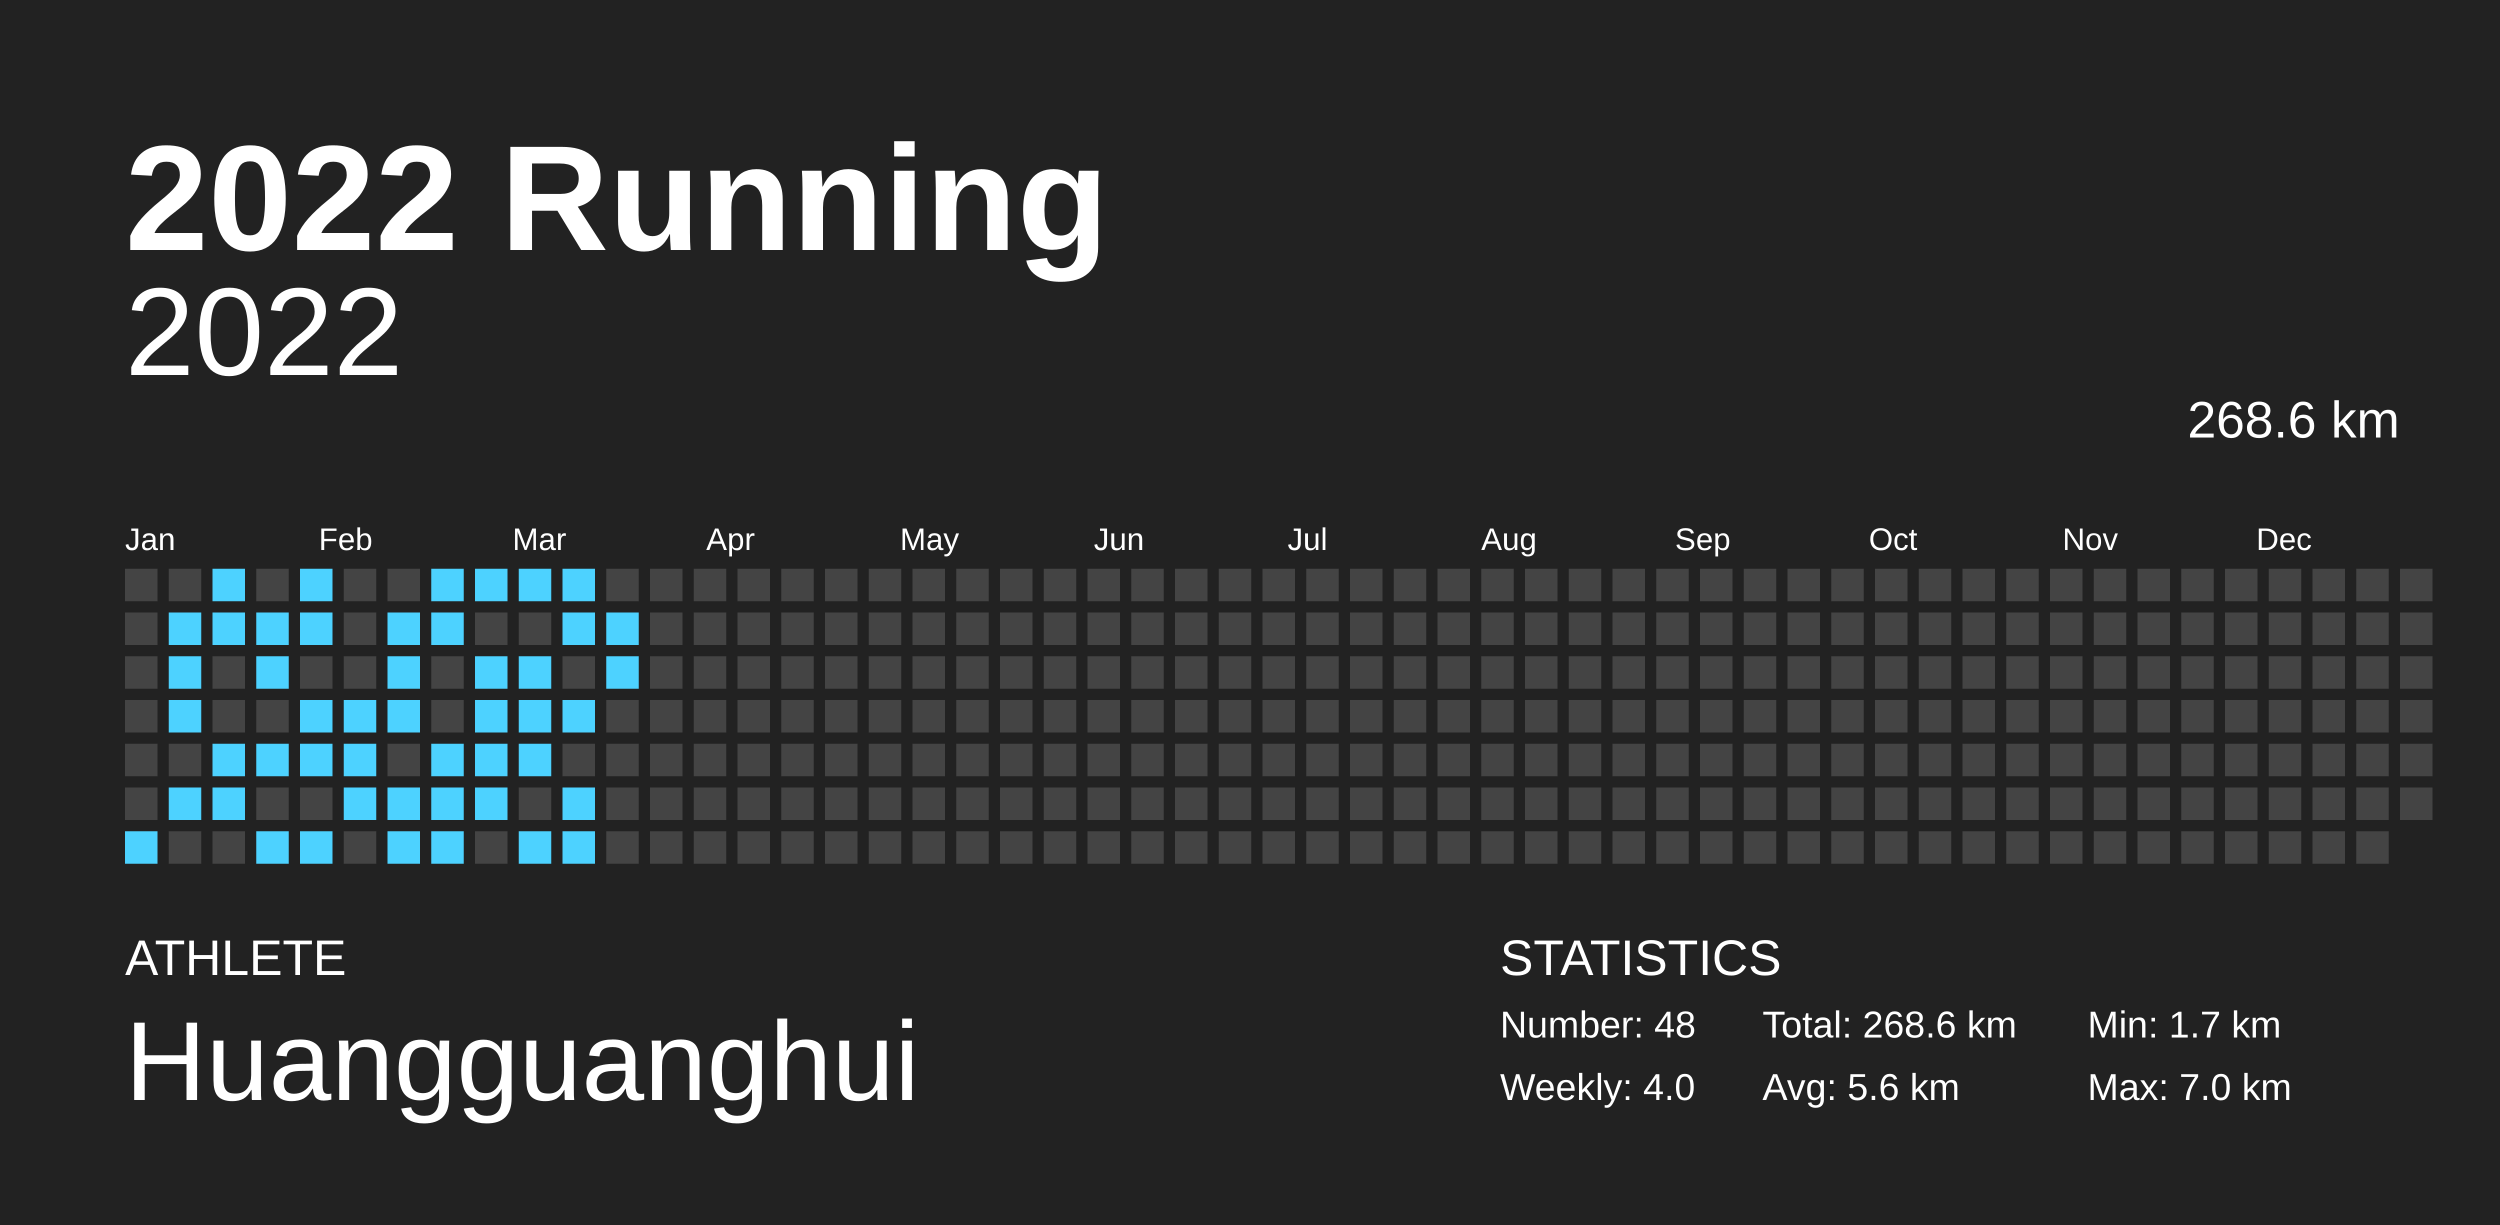
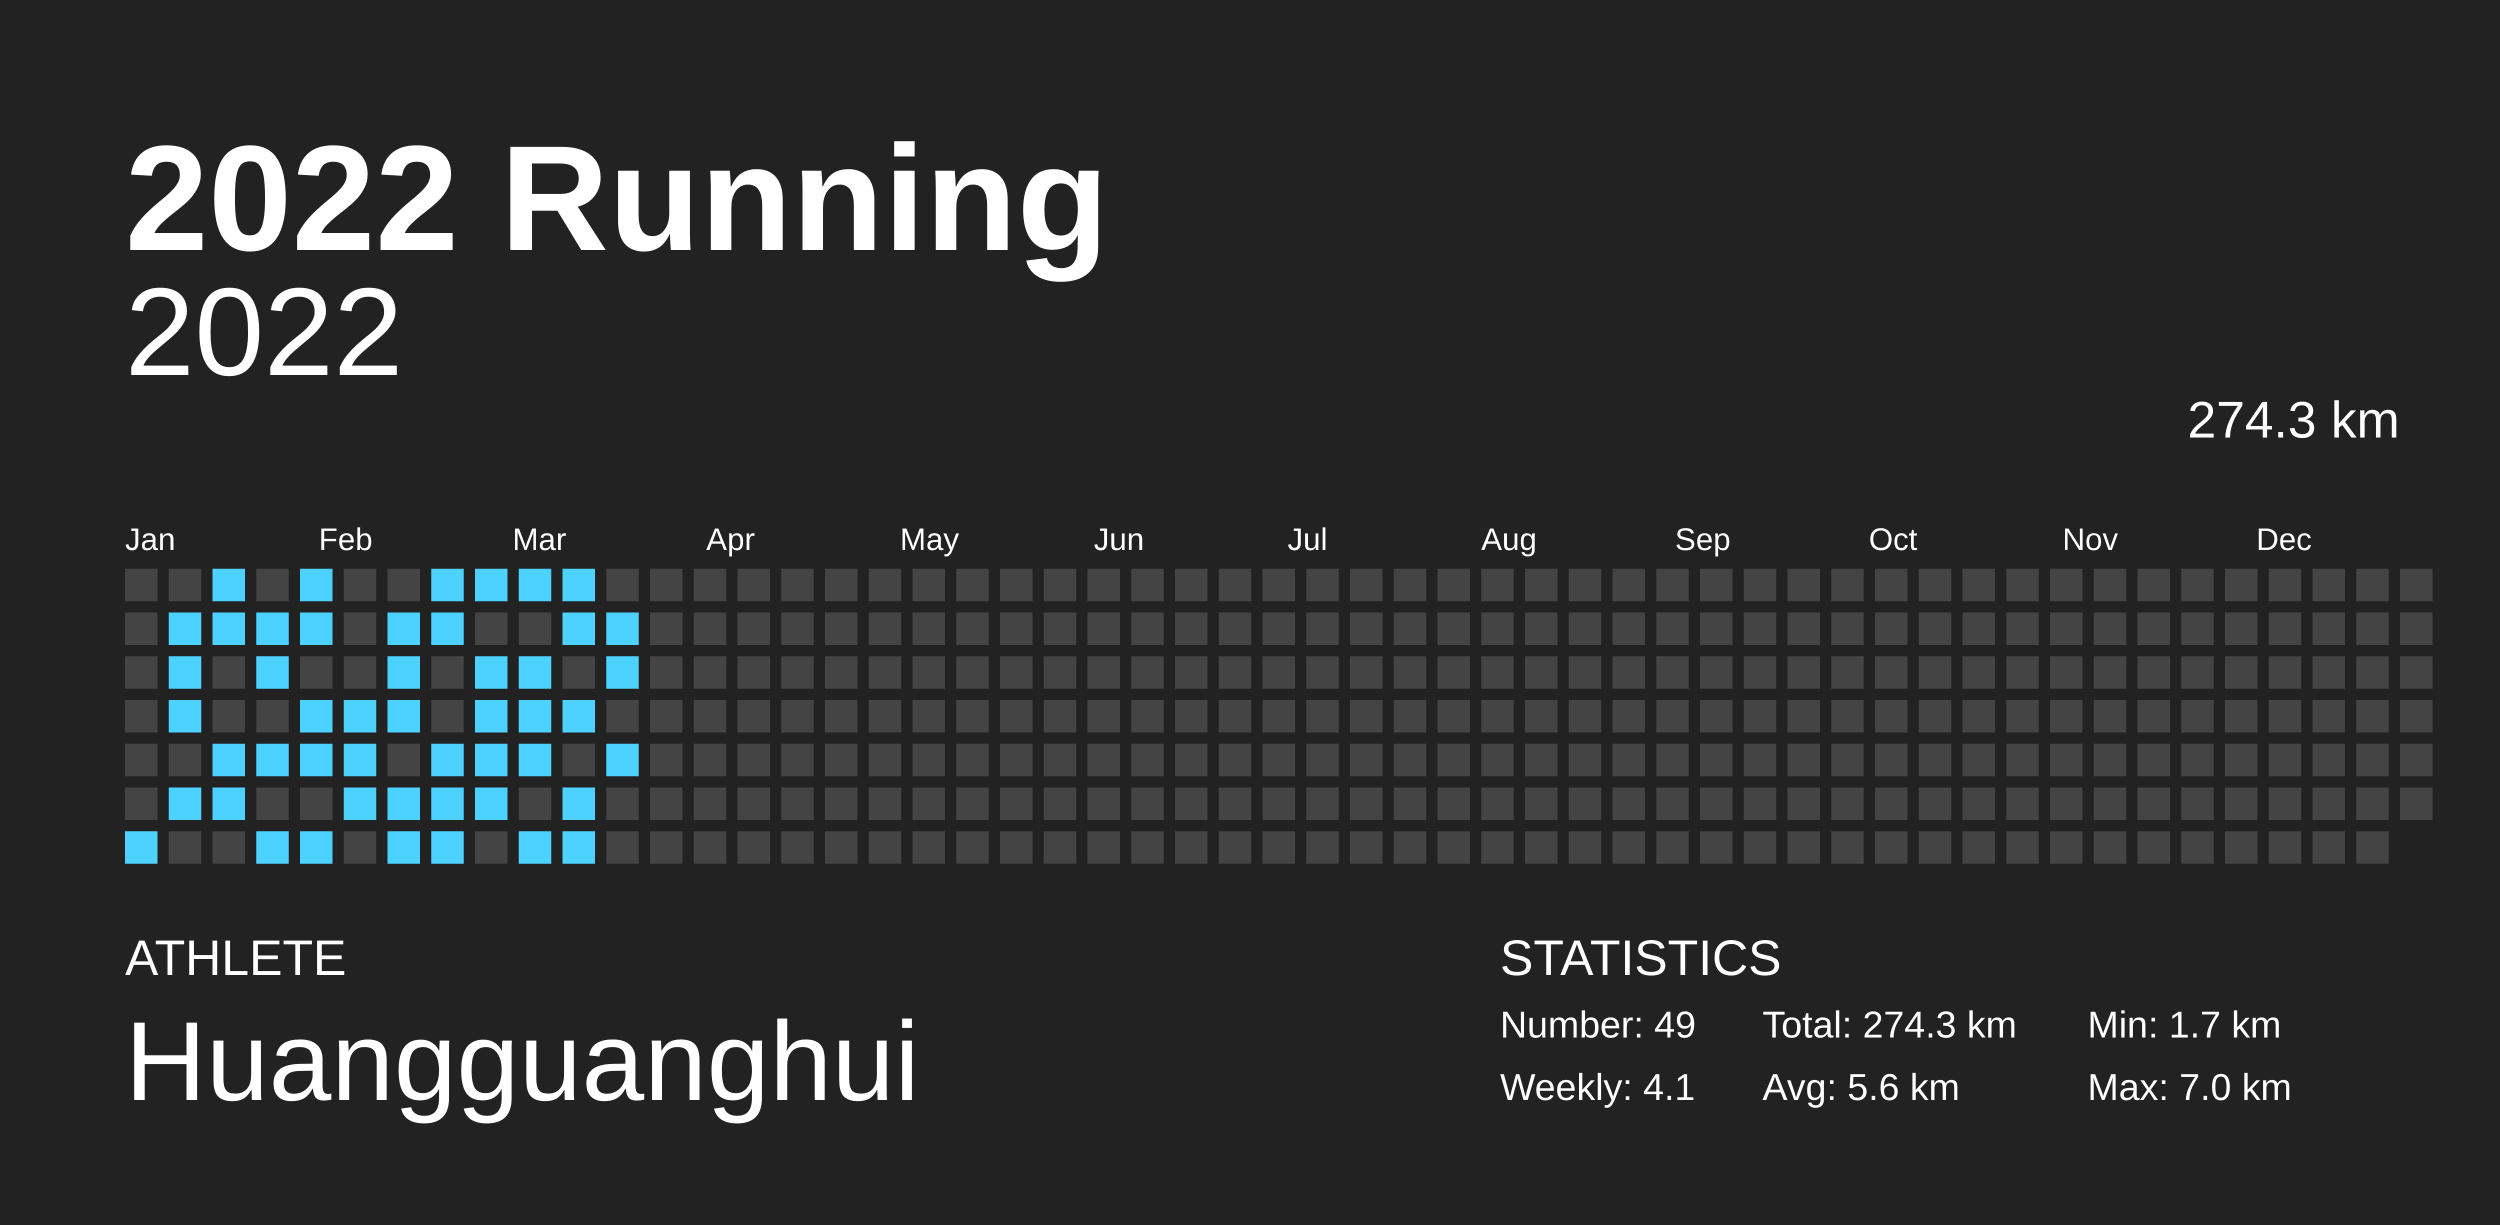
<svg xmlns="http://www.w3.org/2000/svg" baseProfile="full" height="98mm" version="1.1" viewBox="0,0,200,98" width="200mm">
  <defs />
  <rect fill="#222222" height="98" width="200" x="0" y="0" />
  <text fill="#FFFFFF" style="font-size:12px; font-family:Arial; font-weight:bold;" x="10" y="20">2022 Running</text>
  <text fill="#FFFFFF" style="font-size:4px; font-family:Arial" x="10" y="78">ATHLETE</text>
  <text fill="#FFFFFF" style="font-size:9px; font-family:Arial" x="10" y="88">Huangguanghui</text>
  <text fill="#FFFFFF" style="font-size:4px; font-family:Arial" x="120" y="78">STATISTICS</text>
-   <text fill="#FFFFFF" style="font-size:3px; font-family:Arial" x="120" y="83">Number: 48</text>
-   <text fill="#FFFFFF" style="font-size:3px; font-family:Arial" x="120" y="88">Weekly: 4.0</text>
-   <text fill="#FFFFFF" style="font-size:3px; font-family:Arial" x="141" y="83">Total: 268.6 km</text>
+   <text fill="#FFFFFF" style="font-size:3px; font-family:Arial" x="120" y="83">Number: 49</text>
+   <text fill="#FFFFFF" style="font-size:3px; font-family:Arial" x="120" y="88">Weekly: 4.1</text>
+   <text fill="#FFFFFF" style="font-size:3px; font-family:Arial" x="141" y="83">Total: 274.3 km</text>
  <text fill="#FFFFFF" style="font-size:3px; font-family:Arial" x="141" y="88">Avg: 5.6 km</text>
  <text fill="#FFFFFF" style="font-size:3px; font-family:Arial" x="167" y="83">Min: 1.7 km</text>
  <text fill="#FFFFFF" style="font-size:3px; font-family:Arial" x="167" y="88">Max: 7.0 km</text>
  <text alignment-baseline="hanging" fill="#FFFFFF" style="font-size:10.0px; font-family:Arial;" x="10" y="30">2022</text>
-   <text alignment-baseline="hanging" fill="#FFFFFF" style="font-size:4.125px; font-family:Arial;" x="175" y="35">268.6 km</text>
+   <text alignment-baseline="hanging" fill="#FFFFFF" style="font-size:4.125px; font-family:Arial;" x="175" y="35">274.3 km</text>
  <text fill="#FFFFFF" style="font-size:2.5px; font-family:Arial" x="10.0" y="44">Jan</text>
  <text fill="#FFFFFF" style="font-size:2.5px; font-family:Arial" x="25.5" y="44">Feb</text>
  <text fill="#FFFFFF" style="font-size:2.5px; font-family:Arial" x="41.0" y="44">Mar</text>
  <text fill="#FFFFFF" style="font-size:2.5px; font-family:Arial" x="56.5" y="44">Apr</text>
  <text fill="#FFFFFF" style="font-size:2.5px; font-family:Arial" x="72.0" y="44">May</text>
  <text fill="#FFFFFF" style="font-size:2.5px; font-family:Arial" x="87.5" y="44">Jun</text>
  <text fill="#FFFFFF" style="font-size:2.5px; font-family:Arial" x="103.0" y="44">Jul</text>
  <text fill="#FFFFFF" style="font-size:2.5px; font-family:Arial" x="118.5" y="44">Aug</text>
  <text fill="#FFFFFF" style="font-size:2.5px; font-family:Arial" x="134.0" y="44">Sep</text>
  <text fill="#FFFFFF" style="font-size:2.5px; font-family:Arial" x="149.5" y="44">Oct</text>
  <text fill="#FFFFFF" style="font-size:2.5px; font-family:Arial" x="165.0" y="44">Nov</text>
  <text fill="#FFFFFF" style="font-size:2.5px; font-family:Arial" x="180.5" y="44">Dec</text>
  <rect fill="#444444" height="2.6" width="2.6" x="10.0" y="45.5" />
  <rect fill="#444444" height="2.6" width="2.6" x="10.0" y="49.0" />
  <rect fill="#444444" height="2.6" width="2.6" x="10.0" y="52.5" />
  <rect fill="#444444" height="2.6" width="2.6" x="10.0" y="56.0" />
  <rect fill="#444444" height="2.6" width="2.6" x="10.0" y="59.5" />
  <rect fill="#444444" height="2.6" width="2.6" x="10.0" y="63.0" />
  <rect fill="#4dd2ff" height="2.6" width="2.6" x="10.0" y="66.5" />
  <rect fill="#444444" height="2.6" width="2.6" x="13.5" y="45.5" />
  <rect fill="#4dd2ff" height="2.6" width="2.6" x="13.5" y="49.0" />
  <rect fill="#4dd2ff" height="2.6" width="2.6" x="13.5" y="52.5" />
  <rect fill="#4dd2ff" height="2.6" width="2.6" x="13.5" y="56.0" />
  <rect fill="#444444" height="2.6" width="2.6" x="13.5" y="59.5" />
  <rect fill="#4dd2ff" height="2.6" width="2.6" x="13.5" y="63.0" />
  <rect fill="#444444" height="2.6" width="2.6" x="13.5" y="66.5" />
  <rect fill="#4dd2ff" height="2.6" width="2.6" x="17.0" y="45.5" />
  <rect fill="#4dd2ff" height="2.6" width="2.6" x="17.0" y="49.0" />
  <rect fill="#444444" height="2.6" width="2.6" x="17.0" y="52.5" />
  <rect fill="#444444" height="2.6" width="2.6" x="17.0" y="56.0" />
  <rect fill="#4dd2ff" height="2.6" width="2.6" x="17.0" y="59.5" />
  <rect fill="#4dd2ff" height="2.6" width="2.6" x="17.0" y="63.0" />
  <rect fill="#444444" height="2.6" width="2.6" x="17.0" y="66.5" />
  <rect fill="#444444" height="2.6" width="2.6" x="20.5" y="45.5" />
  <rect fill="#4dd2ff" height="2.6" width="2.6" x="20.5" y="49.0" />
  <rect fill="#4dd2ff" height="2.6" width="2.6" x="20.5" y="52.5" />
  <rect fill="#444444" height="2.6" width="2.6" x="20.5" y="56.0" />
  <rect fill="#4dd2ff" height="2.6" width="2.6" x="20.5" y="59.5" />
  <rect fill="#444444" height="2.6" width="2.6" x="20.5" y="63.0" />
  <rect fill="#4dd2ff" height="2.6" width="2.6" x="20.5" y="66.5" />
  <rect fill="#4dd2ff" height="2.6" width="2.6" x="24.0" y="45.5" />
  <rect fill="#4dd2ff" height="2.6" width="2.6" x="24.0" y="49.0" />
  <rect fill="#444444" height="2.6" width="2.6" x="24.0" y="52.5" />
  <rect fill="#4dd2ff" height="2.6" width="2.6" x="24.0" y="56.0" />
  <rect fill="#4dd2ff" height="2.6" width="2.6" x="24.0" y="59.5" />
  <rect fill="#444444" height="2.6" width="2.6" x="24.0" y="63.0" />
  <rect fill="#4dd2ff" height="2.6" width="2.6" x="24.0" y="66.5" />
  <rect fill="#444444" height="2.6" width="2.6" x="27.5" y="45.5" />
  <rect fill="#444444" height="2.6" width="2.6" x="27.5" y="49.0" />
  <rect fill="#444444" height="2.6" width="2.6" x="27.5" y="52.5" />
  <rect fill="#4dd2ff" height="2.6" width="2.6" x="27.5" y="56.0" />
  <rect fill="#4dd2ff" height="2.6" width="2.6" x="27.5" y="59.5" />
  <rect fill="#4dd2ff" height="2.6" width="2.6" x="27.5" y="63.0" />
  <rect fill="#444444" height="2.6" width="2.6" x="27.5" y="66.5" />
  <rect fill="#444444" height="2.6" width="2.6" x="31.0" y="45.5" />
  <rect fill="#4dd2ff" height="2.6" width="2.6" x="31.0" y="49.0" />
  <rect fill="#4dd2ff" height="2.6" width="2.6" x="31.0" y="52.5" />
  <rect fill="#4dd2ff" height="2.6" width="2.6" x="31.0" y="56.0" />
  <rect fill="#444444" height="2.6" width="2.6" x="31.0" y="59.5" />
  <rect fill="#4dd2ff" height="2.6" width="2.6" x="31.0" y="63.0" />
  <rect fill="#4dd2ff" height="2.6" width="2.6" x="31.0" y="66.5" />
  <rect fill="#4dd2ff" height="2.6" width="2.6" x="34.5" y="45.5" />
  <rect fill="#4dd2ff" height="2.6" width="2.6" x="34.5" y="49.0" />
  <rect fill="#444444" height="2.6" width="2.6" x="34.5" y="52.5" />
  <rect fill="#444444" height="2.6" width="2.6" x="34.5" y="56.0" />
  <rect fill="#4dd2ff" height="2.6" width="2.6" x="34.5" y="59.5" />
  <rect fill="#4dd2ff" height="2.6" width="2.6" x="34.5" y="63.0" />
  <rect fill="#4dd2ff" height="2.6" width="2.6" x="34.5" y="66.5" />
  <rect fill="#4dd2ff" height="2.6" width="2.6" x="38.0" y="45.5" />
  <rect fill="#444444" height="2.6" width="2.6" x="38.0" y="49.0" />
  <rect fill="#4dd2ff" height="2.6" width="2.6" x="38.0" y="52.5" />
  <rect fill="#4dd2ff" height="2.6" width="2.6" x="38.0" y="56.0" />
  <rect fill="#4dd2ff" height="2.6" width="2.6" x="38.0" y="59.5" />
  <rect fill="#4dd2ff" height="2.6" width="2.6" x="38.0" y="63.0" />
  <rect fill="#444444" height="2.6" width="2.6" x="38.0" y="66.5" />
  <rect fill="#4dd2ff" height="2.6" width="2.6" x="41.5" y="45.5" />
  <rect fill="#444444" height="2.6" width="2.6" x="41.5" y="49.0" />
  <rect fill="#4dd2ff" height="2.6" width="2.6" x="41.5" y="52.5" />
  <rect fill="#4dd2ff" height="2.6" width="2.6" x="41.5" y="56.0" />
  <rect fill="#4dd2ff" height="2.6" width="2.6" x="41.5" y="59.5" />
  <rect fill="#444444" height="2.6" width="2.6" x="41.5" y="63.0" />
  <rect fill="#4dd2ff" height="2.6" width="2.6" x="41.5" y="66.5" />
  <rect fill="#4dd2ff" height="2.6" width="2.6" x="45.0" y="45.5" />
  <rect fill="#4dd2ff" height="2.6" width="2.6" x="45.0" y="49.0" />
  <rect fill="#444444" height="2.6" width="2.6" x="45.0" y="52.5" />
  <rect fill="#4dd2ff" height="2.6" width="2.6" x="45.0" y="56.0" />
  <rect fill="#444444" height="2.6" width="2.6" x="45.0" y="59.5" />
  <rect fill="#4dd2ff" height="2.6" width="2.6" x="45.0" y="63.0" />
  <rect fill="#4dd2ff" height="2.6" width="2.6" x="45.0" y="66.5" />
  <rect fill="#444444" height="2.6" width="2.6" x="48.5" y="45.5" />
  <rect fill="#4dd2ff" height="2.6" width="2.6" x="48.5" y="49.0" />
  <rect fill="#4dd2ff" height="2.6" width="2.6" x="48.5" y="52.5" />
  <rect fill="#444444" height="2.6" width="2.6" x="48.5" y="56.0" />
-   <rect fill="#444444" height="2.6" width="2.6" x="48.5" y="59.5" />
+   <rect fill="#4dd2ff" height="2.6" width="2.6" x="48.5" y="59.5" />
  <rect fill="#444444" height="2.6" width="2.6" x="48.5" y="63.0" />
  <rect fill="#444444" height="2.6" width="2.6" x="48.5" y="66.5" />
  <rect fill="#444444" height="2.6" width="2.6" x="52.0" y="45.5" />
  <rect fill="#444444" height="2.6" width="2.6" x="52.0" y="49.0" />
  <rect fill="#444444" height="2.6" width="2.6" x="52.0" y="52.5" />
  <rect fill="#444444" height="2.6" width="2.6" x="52.0" y="56.0" />
  <rect fill="#444444" height="2.6" width="2.6" x="52.0" y="59.5" />
  <rect fill="#444444" height="2.6" width="2.6" x="52.0" y="63.0" />
  <rect fill="#444444" height="2.6" width="2.6" x="52.0" y="66.5" />
  <rect fill="#444444" height="2.6" width="2.6" x="55.5" y="45.5" />
  <rect fill="#444444" height="2.6" width="2.6" x="55.5" y="49.0" />
  <rect fill="#444444" height="2.6" width="2.6" x="55.5" y="52.5" />
  <rect fill="#444444" height="2.6" width="2.6" x="55.5" y="56.0" />
  <rect fill="#444444" height="2.6" width="2.6" x="55.5" y="59.5" />
  <rect fill="#444444" height="2.6" width="2.6" x="55.5" y="63.0" />
  <rect fill="#444444" height="2.6" width="2.6" x="55.5" y="66.5" />
  <rect fill="#444444" height="2.6" width="2.6" x="59.0" y="45.5" />
  <rect fill="#444444" height="2.6" width="2.6" x="59.0" y="49.0" />
  <rect fill="#444444" height="2.6" width="2.6" x="59.0" y="52.5" />
  <rect fill="#444444" height="2.6" width="2.6" x="59.0" y="56.0" />
  <rect fill="#444444" height="2.6" width="2.6" x="59.0" y="59.5" />
  <rect fill="#444444" height="2.6" width="2.6" x="59.0" y="63.0" />
  <rect fill="#444444" height="2.6" width="2.6" x="59.0" y="66.5" />
  <rect fill="#444444" height="2.6" width="2.6" x="62.5" y="45.5" />
  <rect fill="#444444" height="2.6" width="2.6" x="62.5" y="49.0" />
  <rect fill="#444444" height="2.6" width="2.6" x="62.5" y="52.5" />
  <rect fill="#444444" height="2.6" width="2.6" x="62.5" y="56.0" />
  <rect fill="#444444" height="2.6" width="2.6" x="62.5" y="59.5" />
  <rect fill="#444444" height="2.6" width="2.6" x="62.5" y="63.0" />
  <rect fill="#444444" height="2.6" width="2.6" x="62.5" y="66.5" />
  <rect fill="#444444" height="2.6" width="2.6" x="66.0" y="45.5" />
  <rect fill="#444444" height="2.6" width="2.6" x="66.0" y="49.0" />
  <rect fill="#444444" height="2.6" width="2.6" x="66.0" y="52.5" />
  <rect fill="#444444" height="2.6" width="2.6" x="66.0" y="56.0" />
  <rect fill="#444444" height="2.6" width="2.6" x="66.0" y="59.5" />
  <rect fill="#444444" height="2.6" width="2.6" x="66.0" y="63.0" />
  <rect fill="#444444" height="2.6" width="2.6" x="66.0" y="66.5" />
  <rect fill="#444444" height="2.6" width="2.6" x="69.5" y="45.5" />
  <rect fill="#444444" height="2.6" width="2.6" x="69.5" y="49.0" />
  <rect fill="#444444" height="2.6" width="2.6" x="69.5" y="52.5" />
  <rect fill="#444444" height="2.6" width="2.6" x="69.5" y="56.0" />
  <rect fill="#444444" height="2.6" width="2.6" x="69.5" y="59.5" />
  <rect fill="#444444" height="2.6" width="2.6" x="69.5" y="63.0" />
  <rect fill="#444444" height="2.6" width="2.6" x="69.5" y="66.5" />
  <rect fill="#444444" height="2.6" width="2.6" x="73.0" y="45.5" />
  <rect fill="#444444" height="2.6" width="2.6" x="73.0" y="49.0" />
  <rect fill="#444444" height="2.6" width="2.6" x="73.0" y="52.5" />
  <rect fill="#444444" height="2.6" width="2.6" x="73.0" y="56.0" />
  <rect fill="#444444" height="2.6" width="2.6" x="73.0" y="59.5" />
  <rect fill="#444444" height="2.6" width="2.6" x="73.0" y="63.0" />
  <rect fill="#444444" height="2.6" width="2.6" x="73.0" y="66.5" />
  <rect fill="#444444" height="2.6" width="2.6" x="76.5" y="45.5" />
  <rect fill="#444444" height="2.6" width="2.6" x="76.5" y="49.0" />
  <rect fill="#444444" height="2.6" width="2.6" x="76.5" y="52.5" />
  <rect fill="#444444" height="2.6" width="2.6" x="76.5" y="56.0" />
  <rect fill="#444444" height="2.6" width="2.6" x="76.5" y="59.5" />
  <rect fill="#444444" height="2.6" width="2.6" x="76.5" y="63.0" />
  <rect fill="#444444" height="2.6" width="2.6" x="76.5" y="66.5" />
  <rect fill="#444444" height="2.6" width="2.6" x="80.0" y="45.5" />
  <rect fill="#444444" height="2.6" width="2.6" x="80.0" y="49.0" />
  <rect fill="#444444" height="2.6" width="2.6" x="80.0" y="52.5" />
  <rect fill="#444444" height="2.6" width="2.6" x="80.0" y="56.0" />
  <rect fill="#444444" height="2.6" width="2.6" x="80.0" y="59.5" />
  <rect fill="#444444" height="2.6" width="2.6" x="80.0" y="63.0" />
  <rect fill="#444444" height="2.6" width="2.6" x="80.0" y="66.5" />
  <rect fill="#444444" height="2.6" width="2.6" x="83.5" y="45.5" />
  <rect fill="#444444" height="2.6" width="2.6" x="83.5" y="49.0" />
  <rect fill="#444444" height="2.6" width="2.6" x="83.5" y="52.5" />
  <rect fill="#444444" height="2.6" width="2.6" x="83.5" y="56.0" />
  <rect fill="#444444" height="2.6" width="2.6" x="83.5" y="59.5" />
  <rect fill="#444444" height="2.6" width="2.6" x="83.5" y="63.0" />
  <rect fill="#444444" height="2.6" width="2.6" x="83.5" y="66.5" />
  <rect fill="#444444" height="2.6" width="2.6" x="87.0" y="45.5" />
  <rect fill="#444444" height="2.6" width="2.6" x="87.0" y="49.0" />
  <rect fill="#444444" height="2.6" width="2.6" x="87.0" y="52.5" />
  <rect fill="#444444" height="2.6" width="2.6" x="87.0" y="56.0" />
  <rect fill="#444444" height="2.6" width="2.6" x="87.0" y="59.5" />
  <rect fill="#444444" height="2.6" width="2.6" x="87.0" y="63.0" />
  <rect fill="#444444" height="2.6" width="2.6" x="87.0" y="66.5" />
  <rect fill="#444444" height="2.6" width="2.6" x="90.5" y="45.5" />
  <rect fill="#444444" height="2.6" width="2.6" x="90.5" y="49.0" />
  <rect fill="#444444" height="2.6" width="2.6" x="90.5" y="52.5" />
  <rect fill="#444444" height="2.6" width="2.6" x="90.5" y="56.0" />
  <rect fill="#444444" height="2.6" width="2.6" x="90.5" y="59.5" />
  <rect fill="#444444" height="2.6" width="2.6" x="90.5" y="63.0" />
  <rect fill="#444444" height="2.6" width="2.6" x="90.5" y="66.5" />
  <rect fill="#444444" height="2.6" width="2.6" x="94.0" y="45.5" />
  <rect fill="#444444" height="2.6" width="2.6" x="94.0" y="49.0" />
  <rect fill="#444444" height="2.6" width="2.6" x="94.0" y="52.5" />
  <rect fill="#444444" height="2.6" width="2.6" x="94.0" y="56.0" />
  <rect fill="#444444" height="2.6" width="2.6" x="94.0" y="59.5" />
  <rect fill="#444444" height="2.6" width="2.6" x="94.0" y="63.0" />
  <rect fill="#444444" height="2.6" width="2.6" x="94.0" y="66.5" />
  <rect fill="#444444" height="2.6" width="2.6" x="97.5" y="45.5" />
  <rect fill="#444444" height="2.6" width="2.6" x="97.5" y="49.0" />
  <rect fill="#444444" height="2.6" width="2.6" x="97.5" y="52.5" />
  <rect fill="#444444" height="2.6" width="2.6" x="97.5" y="56.0" />
  <rect fill="#444444" height="2.6" width="2.6" x="97.5" y="59.5" />
  <rect fill="#444444" height="2.6" width="2.6" x="97.5" y="63.0" />
  <rect fill="#444444" height="2.6" width="2.6" x="97.5" y="66.5" />
  <rect fill="#444444" height="2.6" width="2.6" x="101.0" y="45.5" />
  <rect fill="#444444" height="2.6" width="2.6" x="101.0" y="49.0" />
  <rect fill="#444444" height="2.6" width="2.6" x="101.0" y="52.5" />
  <rect fill="#444444" height="2.6" width="2.6" x="101.0" y="56.0" />
  <rect fill="#444444" height="2.6" width="2.6" x="101.0" y="59.5" />
  <rect fill="#444444" height="2.6" width="2.6" x="101.0" y="63.0" />
  <rect fill="#444444" height="2.6" width="2.6" x="101.0" y="66.5" />
  <rect fill="#444444" height="2.6" width="2.6" x="104.5" y="45.5" />
  <rect fill="#444444" height="2.6" width="2.6" x="104.5" y="49.0" />
  <rect fill="#444444" height="2.6" width="2.6" x="104.5" y="52.5" />
  <rect fill="#444444" height="2.6" width="2.6" x="104.5" y="56.0" />
  <rect fill="#444444" height="2.6" width="2.6" x="104.5" y="59.5" />
  <rect fill="#444444" height="2.6" width="2.6" x="104.5" y="63.0" />
  <rect fill="#444444" height="2.6" width="2.6" x="104.5" y="66.5" />
  <rect fill="#444444" height="2.6" width="2.6" x="108.0" y="45.5" />
  <rect fill="#444444" height="2.6" width="2.6" x="108.0" y="49.0" />
  <rect fill="#444444" height="2.6" width="2.6" x="108.0" y="52.5" />
  <rect fill="#444444" height="2.6" width="2.6" x="108.0" y="56.0" />
  <rect fill="#444444" height="2.6" width="2.6" x="108.0" y="59.5" />
  <rect fill="#444444" height="2.6" width="2.6" x="108.0" y="63.0" />
  <rect fill="#444444" height="2.6" width="2.6" x="108.0" y="66.5" />
  <rect fill="#444444" height="2.6" width="2.6" x="111.5" y="45.5" />
  <rect fill="#444444" height="2.6" width="2.6" x="111.5" y="49.0" />
  <rect fill="#444444" height="2.6" width="2.6" x="111.5" y="52.5" />
  <rect fill="#444444" height="2.6" width="2.6" x="111.5" y="56.0" />
  <rect fill="#444444" height="2.6" width="2.6" x="111.5" y="59.5" />
  <rect fill="#444444" height="2.6" width="2.6" x="111.5" y="63.0" />
  <rect fill="#444444" height="2.6" width="2.6" x="111.5" y="66.5" />
  <rect fill="#444444" height="2.6" width="2.6" x="115.0" y="45.5" />
  <rect fill="#444444" height="2.6" width="2.6" x="115.0" y="49.0" />
  <rect fill="#444444" height="2.6" width="2.6" x="115.0" y="52.5" />
  <rect fill="#444444" height="2.6" width="2.6" x="115.0" y="56.0" />
  <rect fill="#444444" height="2.6" width="2.6" x="115.0" y="59.5" />
  <rect fill="#444444" height="2.6" width="2.6" x="115.0" y="63.0" />
  <rect fill="#444444" height="2.6" width="2.6" x="115.0" y="66.5" />
  <rect fill="#444444" height="2.6" width="2.6" x="118.5" y="45.5" />
  <rect fill="#444444" height="2.6" width="2.6" x="118.5" y="49.0" />
  <rect fill="#444444" height="2.6" width="2.6" x="118.5" y="52.5" />
  <rect fill="#444444" height="2.6" width="2.6" x="118.5" y="56.0" />
  <rect fill="#444444" height="2.6" width="2.6" x="118.5" y="59.5" />
  <rect fill="#444444" height="2.6" width="2.6" x="118.5" y="63.0" />
  <rect fill="#444444" height="2.6" width="2.6" x="118.5" y="66.5" />
  <rect fill="#444444" height="2.6" width="2.6" x="122.0" y="45.5" />
  <rect fill="#444444" height="2.6" width="2.6" x="122.0" y="49.0" />
  <rect fill="#444444" height="2.6" width="2.6" x="122.0" y="52.5" />
  <rect fill="#444444" height="2.6" width="2.6" x="122.0" y="56.0" />
  <rect fill="#444444" height="2.6" width="2.6" x="122.0" y="59.5" />
  <rect fill="#444444" height="2.6" width="2.6" x="122.0" y="63.0" />
  <rect fill="#444444" height="2.6" width="2.6" x="122.0" y="66.5" />
  <rect fill="#444444" height="2.6" width="2.6" x="125.5" y="45.5" />
  <rect fill="#444444" height="2.6" width="2.6" x="125.5" y="49.0" />
  <rect fill="#444444" height="2.6" width="2.6" x="125.5" y="52.5" />
  <rect fill="#444444" height="2.6" width="2.6" x="125.5" y="56.0" />
  <rect fill="#444444" height="2.6" width="2.6" x="125.5" y="59.5" />
  <rect fill="#444444" height="2.6" width="2.6" x="125.5" y="63.0" />
  <rect fill="#444444" height="2.6" width="2.6" x="125.5" y="66.5" />
  <rect fill="#444444" height="2.6" width="2.6" x="129.0" y="45.5" />
  <rect fill="#444444" height="2.6" width="2.6" x="129.0" y="49.0" />
  <rect fill="#444444" height="2.6" width="2.6" x="129.0" y="52.5" />
  <rect fill="#444444" height="2.6" width="2.6" x="129.0" y="56.0" />
  <rect fill="#444444" height="2.6" width="2.6" x="129.0" y="59.5" />
  <rect fill="#444444" height="2.6" width="2.6" x="129.0" y="63.0" />
  <rect fill="#444444" height="2.6" width="2.6" x="129.0" y="66.5" />
  <rect fill="#444444" height="2.6" width="2.6" x="132.5" y="45.5" />
  <rect fill="#444444" height="2.6" width="2.6" x="132.5" y="49.0" />
  <rect fill="#444444" height="2.6" width="2.6" x="132.5" y="52.5" />
  <rect fill="#444444" height="2.6" width="2.6" x="132.5" y="56.0" />
  <rect fill="#444444" height="2.6" width="2.6" x="132.5" y="59.5" />
  <rect fill="#444444" height="2.6" width="2.6" x="132.5" y="63.0" />
  <rect fill="#444444" height="2.6" width="2.6" x="132.5" y="66.5" />
  <rect fill="#444444" height="2.6" width="2.6" x="136.0" y="45.5" />
  <rect fill="#444444" height="2.6" width="2.6" x="136.0" y="49.0" />
  <rect fill="#444444" height="2.6" width="2.6" x="136.0" y="52.5" />
  <rect fill="#444444" height="2.6" width="2.6" x="136.0" y="56.0" />
  <rect fill="#444444" height="2.6" width="2.6" x="136.0" y="59.5" />
  <rect fill="#444444" height="2.6" width="2.6" x="136.0" y="63.0" />
  <rect fill="#444444" height="2.6" width="2.6" x="136.0" y="66.5" />
  <rect fill="#444444" height="2.6" width="2.6" x="139.5" y="45.5" />
  <rect fill="#444444" height="2.6" width="2.6" x="139.5" y="49.0" />
  <rect fill="#444444" height="2.6" width="2.6" x="139.5" y="52.5" />
  <rect fill="#444444" height="2.6" width="2.6" x="139.5" y="56.0" />
  <rect fill="#444444" height="2.6" width="2.6" x="139.5" y="59.5" />
  <rect fill="#444444" height="2.6" width="2.6" x="139.5" y="63.0" />
  <rect fill="#444444" height="2.6" width="2.6" x="139.5" y="66.5" />
  <rect fill="#444444" height="2.6" width="2.6" x="143.0" y="45.5" />
  <rect fill="#444444" height="2.6" width="2.6" x="143.0" y="49.0" />
  <rect fill="#444444" height="2.6" width="2.6" x="143.0" y="52.5" />
  <rect fill="#444444" height="2.6" width="2.6" x="143.0" y="56.0" />
  <rect fill="#444444" height="2.6" width="2.6" x="143.0" y="59.5" />
  <rect fill="#444444" height="2.6" width="2.6" x="143.0" y="63.0" />
  <rect fill="#444444" height="2.6" width="2.6" x="143.0" y="66.5" />
  <rect fill="#444444" height="2.6" width="2.6" x="146.5" y="45.5" />
  <rect fill="#444444" height="2.6" width="2.6" x="146.5" y="49.0" />
  <rect fill="#444444" height="2.6" width="2.6" x="146.5" y="52.5" />
  <rect fill="#444444" height="2.6" width="2.6" x="146.5" y="56.0" />
  <rect fill="#444444" height="2.6" width="2.6" x="146.5" y="59.5" />
  <rect fill="#444444" height="2.6" width="2.6" x="146.5" y="63.0" />
  <rect fill="#444444" height="2.6" width="2.6" x="146.5" y="66.5" />
  <rect fill="#444444" height="2.6" width="2.6" x="150.0" y="45.5" />
  <rect fill="#444444" height="2.6" width="2.6" x="150.0" y="49.0" />
  <rect fill="#444444" height="2.6" width="2.6" x="150.0" y="52.5" />
  <rect fill="#444444" height="2.6" width="2.6" x="150.0" y="56.0" />
  <rect fill="#444444" height="2.6" width="2.6" x="150.0" y="59.5" />
  <rect fill="#444444" height="2.6" width="2.6" x="150.0" y="63.0" />
  <rect fill="#444444" height="2.6" width="2.6" x="150.0" y="66.5" />
  <rect fill="#444444" height="2.6" width="2.6" x="153.5" y="45.5" />
  <rect fill="#444444" height="2.6" width="2.6" x="153.5" y="49.0" />
  <rect fill="#444444" height="2.6" width="2.6" x="153.5" y="52.5" />
  <rect fill="#444444" height="2.6" width="2.6" x="153.5" y="56.0" />
  <rect fill="#444444" height="2.6" width="2.6" x="153.5" y="59.5" />
  <rect fill="#444444" height="2.6" width="2.6" x="153.5" y="63.0" />
  <rect fill="#444444" height="2.6" width="2.6" x="153.5" y="66.5" />
  <rect fill="#444444" height="2.6" width="2.6" x="157.0" y="45.5" />
  <rect fill="#444444" height="2.6" width="2.6" x="157.0" y="49.0" />
  <rect fill="#444444" height="2.6" width="2.6" x="157.0" y="52.5" />
  <rect fill="#444444" height="2.6" width="2.6" x="157.0" y="56.0" />
  <rect fill="#444444" height="2.6" width="2.6" x="157.0" y="59.5" />
  <rect fill="#444444" height="2.6" width="2.6" x="157.0" y="63.0" />
  <rect fill="#444444" height="2.6" width="2.6" x="157.0" y="66.5" />
  <rect fill="#444444" height="2.6" width="2.6" x="160.5" y="45.5" />
  <rect fill="#444444" height="2.6" width="2.6" x="160.5" y="49.0" />
  <rect fill="#444444" height="2.6" width="2.6" x="160.5" y="52.5" />
  <rect fill="#444444" height="2.6" width="2.6" x="160.5" y="56.0" />
  <rect fill="#444444" height="2.6" width="2.6" x="160.5" y="59.5" />
  <rect fill="#444444" height="2.6" width="2.6" x="160.5" y="63.0" />
  <rect fill="#444444" height="2.6" width="2.6" x="160.5" y="66.5" />
  <rect fill="#444444" height="2.6" width="2.6" x="164.0" y="45.5" />
  <rect fill="#444444" height="2.6" width="2.6" x="164.0" y="49.0" />
  <rect fill="#444444" height="2.6" width="2.6" x="164.0" y="52.5" />
  <rect fill="#444444" height="2.6" width="2.6" x="164.0" y="56.0" />
  <rect fill="#444444" height="2.6" width="2.6" x="164.0" y="59.5" />
  <rect fill="#444444" height="2.6" width="2.6" x="164.0" y="63.0" />
  <rect fill="#444444" height="2.6" width="2.6" x="164.0" y="66.5" />
  <rect fill="#444444" height="2.6" width="2.6" x="167.5" y="45.5" />
  <rect fill="#444444" height="2.6" width="2.6" x="167.5" y="49.0" />
  <rect fill="#444444" height="2.6" width="2.6" x="167.5" y="52.5" />
  <rect fill="#444444" height="2.6" width="2.6" x="167.5" y="56.0" />
  <rect fill="#444444" height="2.6" width="2.6" x="167.5" y="59.5" />
  <rect fill="#444444" height="2.6" width="2.6" x="167.5" y="63.0" />
  <rect fill="#444444" height="2.6" width="2.6" x="167.5" y="66.5" />
  <rect fill="#444444" height="2.6" width="2.6" x="171.0" y="45.5" />
  <rect fill="#444444" height="2.6" width="2.6" x="171.0" y="49.0" />
  <rect fill="#444444" height="2.6" width="2.6" x="171.0" y="52.5" />
  <rect fill="#444444" height="2.6" width="2.6" x="171.0" y="56.0" />
  <rect fill="#444444" height="2.6" width="2.6" x="171.0" y="59.5" />
  <rect fill="#444444" height="2.6" width="2.6" x="171.0" y="63.0" />
  <rect fill="#444444" height="2.6" width="2.6" x="171.0" y="66.5" />
  <rect fill="#444444" height="2.6" width="2.6" x="174.5" y="45.5" />
  <rect fill="#444444" height="2.6" width="2.6" x="174.5" y="49.0" />
  <rect fill="#444444" height="2.6" width="2.6" x="174.5" y="52.5" />
  <rect fill="#444444" height="2.6" width="2.6" x="174.5" y="56.0" />
  <rect fill="#444444" height="2.6" width="2.6" x="174.5" y="59.5" />
  <rect fill="#444444" height="2.6" width="2.6" x="174.5" y="63.0" />
  <rect fill="#444444" height="2.6" width="2.6" x="174.5" y="66.5" />
  <rect fill="#444444" height="2.6" width="2.6" x="178.0" y="45.5" />
  <rect fill="#444444" height="2.6" width="2.6" x="178.0" y="49.0" />
  <rect fill="#444444" height="2.6" width="2.6" x="178.0" y="52.5" />
  <rect fill="#444444" height="2.6" width="2.6" x="178.0" y="56.0" />
  <rect fill="#444444" height="2.6" width="2.6" x="178.0" y="59.5" />
  <rect fill="#444444" height="2.6" width="2.6" x="178.0" y="63.0" />
  <rect fill="#444444" height="2.6" width="2.6" x="178.0" y="66.5" />
  <rect fill="#444444" height="2.6" width="2.6" x="181.5" y="45.5" />
  <rect fill="#444444" height="2.6" width="2.6" x="181.5" y="49.0" />
  <rect fill="#444444" height="2.6" width="2.6" x="181.5" y="52.5" />
  <rect fill="#444444" height="2.6" width="2.6" x="181.5" y="56.0" />
  <rect fill="#444444" height="2.6" width="2.6" x="181.5" y="59.5" />
  <rect fill="#444444" height="2.6" width="2.6" x="181.5" y="63.0" />
  <rect fill="#444444" height="2.6" width="2.6" x="181.5" y="66.5" />
  <rect fill="#444444" height="2.6" width="2.6" x="185.0" y="45.5" />
  <rect fill="#444444" height="2.6" width="2.6" x="185.0" y="49.0" />
  <rect fill="#444444" height="2.6" width="2.6" x="185.0" y="52.5" />
  <rect fill="#444444" height="2.6" width="2.6" x="185.0" y="56.0" />
  <rect fill="#444444" height="2.6" width="2.6" x="185.0" y="59.5" />
  <rect fill="#444444" height="2.6" width="2.6" x="185.0" y="63.0" />
  <rect fill="#444444" height="2.6" width="2.6" x="185.0" y="66.5" />
  <rect fill="#444444" height="2.6" width="2.6" x="188.5" y="45.5" />
  <rect fill="#444444" height="2.6" width="2.6" x="188.5" y="49.0" />
  <rect fill="#444444" height="2.6" width="2.6" x="188.5" y="52.5" />
  <rect fill="#444444" height="2.6" width="2.6" x="188.5" y="56.0" />
  <rect fill="#444444" height="2.6" width="2.6" x="188.5" y="59.5" />
  <rect fill="#444444" height="2.6" width="2.6" x="188.5" y="63.0" />
  <rect fill="#444444" height="2.6" width="2.6" x="188.5" y="66.5" />
  <rect fill="#444444" height="2.6" width="2.6" x="192.0" y="45.5" />
  <rect fill="#444444" height="2.6" width="2.6" x="192.0" y="49.0" />
  <rect fill="#444444" height="2.6" width="2.6" x="192.0" y="52.5" />
  <rect fill="#444444" height="2.6" width="2.6" x="192.0" y="56.0" />
  <rect fill="#444444" height="2.6" width="2.6" x="192.0" y="59.5" />
  <rect fill="#444444" height="2.6" width="2.6" x="192.0" y="63.0" />
</svg>
